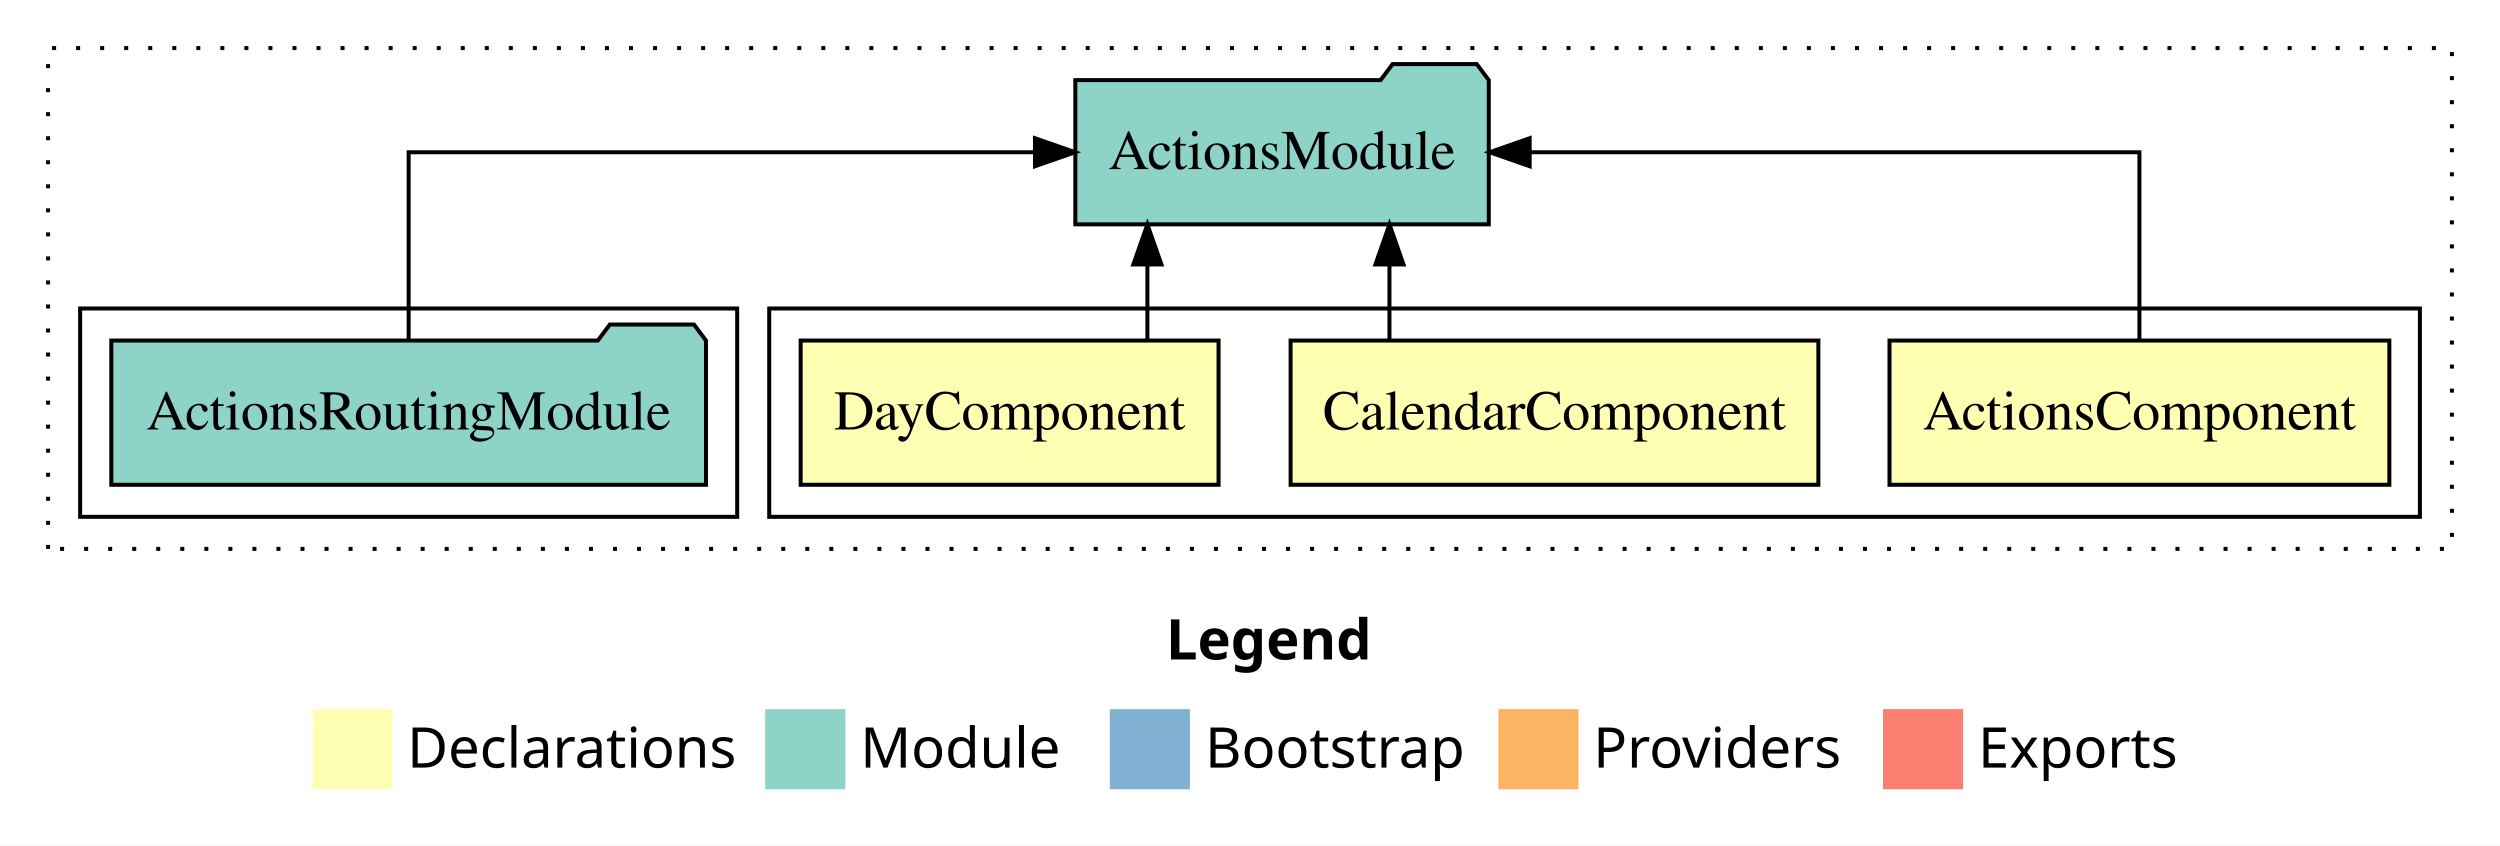
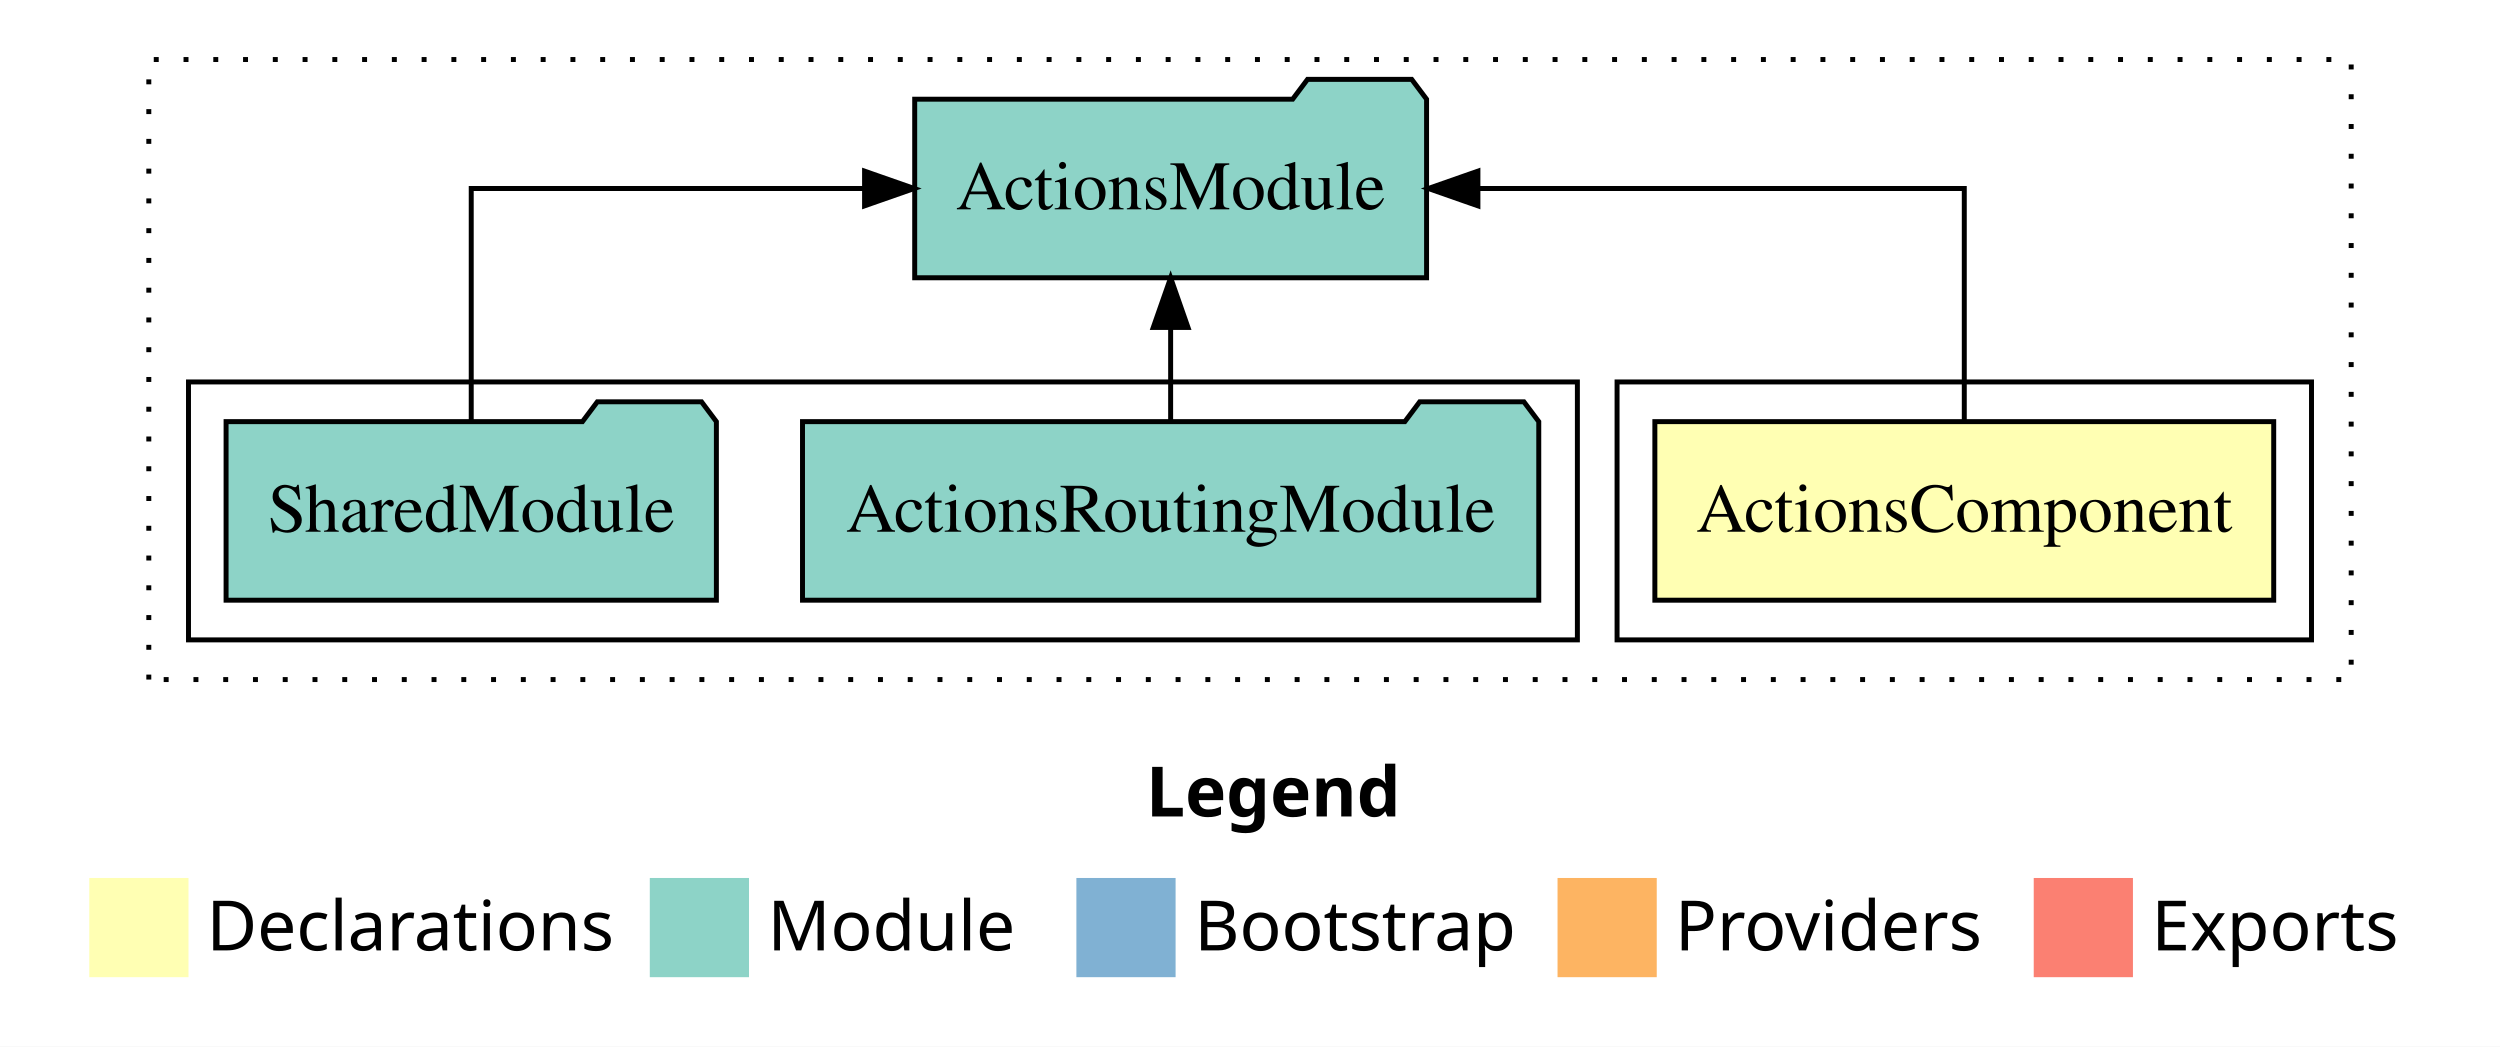
- <svg xmlns="http://www.w3.org/2000/svg" width="624pt" height="211pt" viewBox="0.00 0.00 624.00 211.00">
+ <svg xmlns="http://www.w3.org/2000/svg" width="504pt" height="211pt" viewBox="0.00 0.00 504.00 211.00">
  <g id="graph0" class="graph" transform="scale(1 1) rotate(0) translate(4 207)">
-     <polygon fill="#ffffff" stroke="transparent" points="-4,4 -4,-207 620,-207 620,4 -4,4" />
-     <text text-anchor="start" x="287.009" y="-42.4" font-family="sans-serif" font-weight="bold" font-size="14.00" fill="#000000">Legend</text>
-     <polygon fill="#ffffb3" stroke="transparent" points="74,-10 74,-30 94,-30 94,-10 74,-10" />
-     <text text-anchor="start" x="97.629" y="-15.4" font-family="sans-serif" font-size="14.00" fill="#000000">  Declarations</text>
-     <polygon fill="#8dd3c7" stroke="transparent" points="187,-10 187,-30 207,-30 207,-10 187,-10" />
-     <text text-anchor="start" x="210.725" y="-15.4" font-family="sans-serif" font-size="14.00" fill="#000000">  Module</text>
-     <polygon fill="#80b1d3" stroke="transparent" points="273,-10 273,-30 293,-30 293,-10 273,-10" />
-     <text text-anchor="start" x="296.781" y="-15.4" font-family="sans-serif" font-size="14.00" fill="#000000">  Bootstrap</text>
-     <polygon fill="#fdb462" stroke="transparent" points="370,-10 370,-30 390,-30 390,-10 370,-10" />
-     <text text-anchor="start" x="393.673" y="-15.4" font-family="sans-serif" font-size="14.00" fill="#000000">  Providers</text>
-     <polygon fill="#fb8072" stroke="transparent" points="466,-10 466,-30 486,-30 486,-10 466,-10" />
-     <text text-anchor="start" x="489.726" y="-15.4" font-family="sans-serif" font-size="14.00" fill="#000000">  Exports</text>
+     <polygon fill="#ffffff" stroke="transparent" points="-4,4 -4,-207 500,-207 500,4 -4,4" />
+     <text text-anchor="start" x="227.009" y="-42.4" font-family="sans-serif" font-weight="bold" font-size="14.00" fill="#000000">Legend</text>
+     <polygon fill="#ffffb3" stroke="transparent" points="14,-10 14,-30 34,-30 34,-10 14,-10" />
+     <text text-anchor="start" x="37.629" y="-15.4" font-family="sans-serif" font-size="14.00" fill="#000000">  Declarations</text>
+     <polygon fill="#8dd3c7" stroke="transparent" points="127,-10 127,-30 147,-30 147,-10 127,-10" />
+     <text text-anchor="start" x="150.725" y="-15.4" font-family="sans-serif" font-size="14.00" fill="#000000">  Module</text>
+     <polygon fill="#80b1d3" stroke="transparent" points="213,-10 213,-30 233,-30 233,-10 213,-10" />
+     <text text-anchor="start" x="236.781" y="-15.4" font-family="sans-serif" font-size="14.00" fill="#000000">  Bootstrap</text>
+     <polygon fill="#fdb462" stroke="transparent" points="310,-10 310,-30 330,-30 330,-10 310,-10" />
+     <text text-anchor="start" x="333.673" y="-15.4" font-family="sans-serif" font-size="14.00" fill="#000000">  Providers</text>
+     <polygon fill="#fb8072" stroke="transparent" points="406,-10 406,-30 426,-30 426,-10 406,-10" />
+     <text text-anchor="start" x="429.726" y="-15.4" font-family="sans-serif" font-size="14.00" fill="#000000">  Exports</text>
    <g id="clust1" class="cluster">
-       <polygon fill="none" stroke="#000000" stroke-dasharray="1,5" points="8,-70 8,-195 608,-195 608,-70 8,-70" />
+       <polygon fill="none" stroke="#000000" stroke-dasharray="1,5" points="26,-70 26,-195 470,-195 470,-70 26,-70" />
    </g>
    <g id="clust2" class="cluster">
-       <polygon fill="none" stroke="#000000" points="188,-78 188,-130 600,-130 600,-78 188,-78" />
+       <polygon fill="none" stroke="#000000" points="322,-78 322,-130 462,-130 462,-78 322,-78" />
    </g>
-     <g id="clust6" class="cluster">
-       <polygon fill="none" stroke="#000000" points="16,-78 16,-130 180,-130 180,-78 16,-78" />
+     <g id="clust4" class="cluster">
+       <polygon fill="none" stroke="#000000" points="34,-78 34,-130 314,-130 314,-78 34,-78" />
    </g>
    <g id="node1" class="node">
-       <polygon fill="#ffffb3" stroke="#000000" points="592.38,-122 467.62,-122 467.62,-86 592.38,-86 592.38,-122" />
-       <text text-anchor="middle" x="530" y="-99.8" font-family="Times,serif" font-size="14.00" fill="#000000">ActionsComponent</text>
+       <polygon fill="#ffffb3" stroke="#000000" points="454.38,-122 329.62,-122 329.62,-86 454.38,-86 454.38,-122" />
+       <text text-anchor="middle" x="392" y="-99.8" font-family="Times,serif" font-size="14.00" fill="#000000">ActionsComponent</text>
+     </g>
+     <g id="node2" class="node">
+       <polygon fill="#8dd3c7" stroke="#000000" points="283.597,-187 280.597,-191 259.597,-191 256.597,-187 180.403,-187 180.403,-151 283.597,-151 283.597,-187" />
+       <text text-anchor="middle" x="232" y="-164.8" font-family="Times,serif" font-size="14.00" fill="#000000">ActionsModule</text>
+     </g>
+     <g id="edge1" class="edge">
+       <path fill="none" stroke="#000000" d="M392,-122.106C392,-141.339 392,-169 392,-169 392,-169 293.947,-169 293.947,-169" />
+       <polygon fill="#000000" stroke="#000000" points="293.947,-165.5 283.947,-169 293.947,-172.5 293.947,-165.5" />
+     </g>
+     <g id="node3" class="node">
+       <polygon fill="#8dd3c7" stroke="#000000" points="306.215,-122 303.215,-126 282.215,-126 279.215,-122 157.785,-122 157.785,-86 306.215,-86 306.215,-122" />
+       <text text-anchor="middle" x="232" y="-99.8" font-family="Times,serif" font-size="14.00" fill="#000000">ActionsRoutingModule</text>
+     </g>
+     <g id="edge2" class="edge">
+       <path fill="none" stroke="#000000" d="M232,-122.106C232,-122.106 232,-140.991 232,-140.991" />
+       <polygon fill="#000000" stroke="#000000" points="228.5,-140.991 232,-150.991 235.5,-140.991 228.5,-140.991" />
    </g>
    <g id="node4" class="node">
-       <polygon fill="#8dd3c7" stroke="#000000" points="367.597,-187 364.597,-191 343.597,-191 340.597,-187 264.403,-187 264.403,-151 367.597,-151 367.597,-187" />
-       <text text-anchor="middle" x="316" y="-164.8" font-family="Times,serif" font-size="14.00" fill="#000000">ActionsModule</text>
-     </g>
-     <g id="edge1" class="edge">
-       <path fill="none" stroke="#000000" d="M530,-122.106C530,-141.339 530,-169 530,-169 530,-169 377.803,-169 377.803,-169" />
-       <polygon fill="#000000" stroke="#000000" points="377.803,-165.5 367.803,-169 377.803,-172.5 377.803,-165.5" />
-     </g>
-     <g id="node2" class="node">
-       <polygon fill="#ffffb3" stroke="#000000" points="449.864,-122 318.136,-122 318.136,-86 449.864,-86 449.864,-122" />
-       <text text-anchor="middle" x="384" y="-99.8" font-family="Times,serif" font-size="14.00" fill="#000000">CalendarComponent</text>
-     </g>
-     <g id="edge2" class="edge">
-       <path fill="none" stroke="#000000" d="M342.808,-122.106C342.808,-122.106 342.808,-140.991 342.808,-140.991" />
-       <polygon fill="#000000" stroke="#000000" points="339.308,-140.991 342.808,-150.991 346.308,-140.991 339.308,-140.991" />
-     </g>
-     <g id="node3" class="node">
-       <polygon fill="#ffffb3" stroke="#000000" points="300.154,-122 195.846,-122 195.846,-86 300.154,-86 300.154,-122" />
-       <text text-anchor="middle" x="248" y="-99.8" font-family="Times,serif" font-size="14.00" fill="#000000">DayComponent</text>
+       <polygon fill="#8dd3c7" stroke="#000000" points="140.423,-122 137.423,-126 116.423,-126 113.423,-122 41.577,-122 41.577,-86 140.423,-86 140.423,-122" />
+       <text text-anchor="middle" x="91" y="-99.8" font-family="Times,serif" font-size="14.00" fill="#000000">SharedModule</text>
    </g>
    <g id="edge3" class="edge">
-       <path fill="none" stroke="#000000" d="M282.389,-122.106C282.389,-122.106 282.389,-140.991 282.389,-140.991" />
-       <polygon fill="#000000" stroke="#000000" points="278.889,-140.991 282.389,-150.991 285.889,-140.991 278.889,-140.991" />
-     </g>
-     <g id="node5" class="node">
-       <polygon fill="#8dd3c7" stroke="#000000" points="172.215,-122 169.215,-126 148.215,-126 145.215,-122 23.785,-122 23.785,-86 172.215,-86 172.215,-122" />
-       <text text-anchor="middle" x="98" y="-99.8" font-family="Times,serif" font-size="14.00" fill="#000000">ActionsRoutingModule</text>
-     </g>
-     <g id="edge4" class="edge">
-       <path fill="none" stroke="#000000" d="M98,-122.106C98,-141.339 98,-169 98,-169 98,-169 254.337,-169 254.337,-169" />
-       <polygon fill="#000000" stroke="#000000" points="254.337,-172.5 264.337,-169 254.337,-165.5 254.337,-172.5" />
+       <path fill="none" stroke="#000000" d="M91,-122.106C91,-141.339 91,-169 91,-169 91,-169 170.297,-169 170.297,-169" />
+       <polygon fill="#000000" stroke="#000000" points="170.298,-172.5 180.297,-169 170.297,-165.5 170.298,-172.5" />
    </g>
  </g>
</svg>
